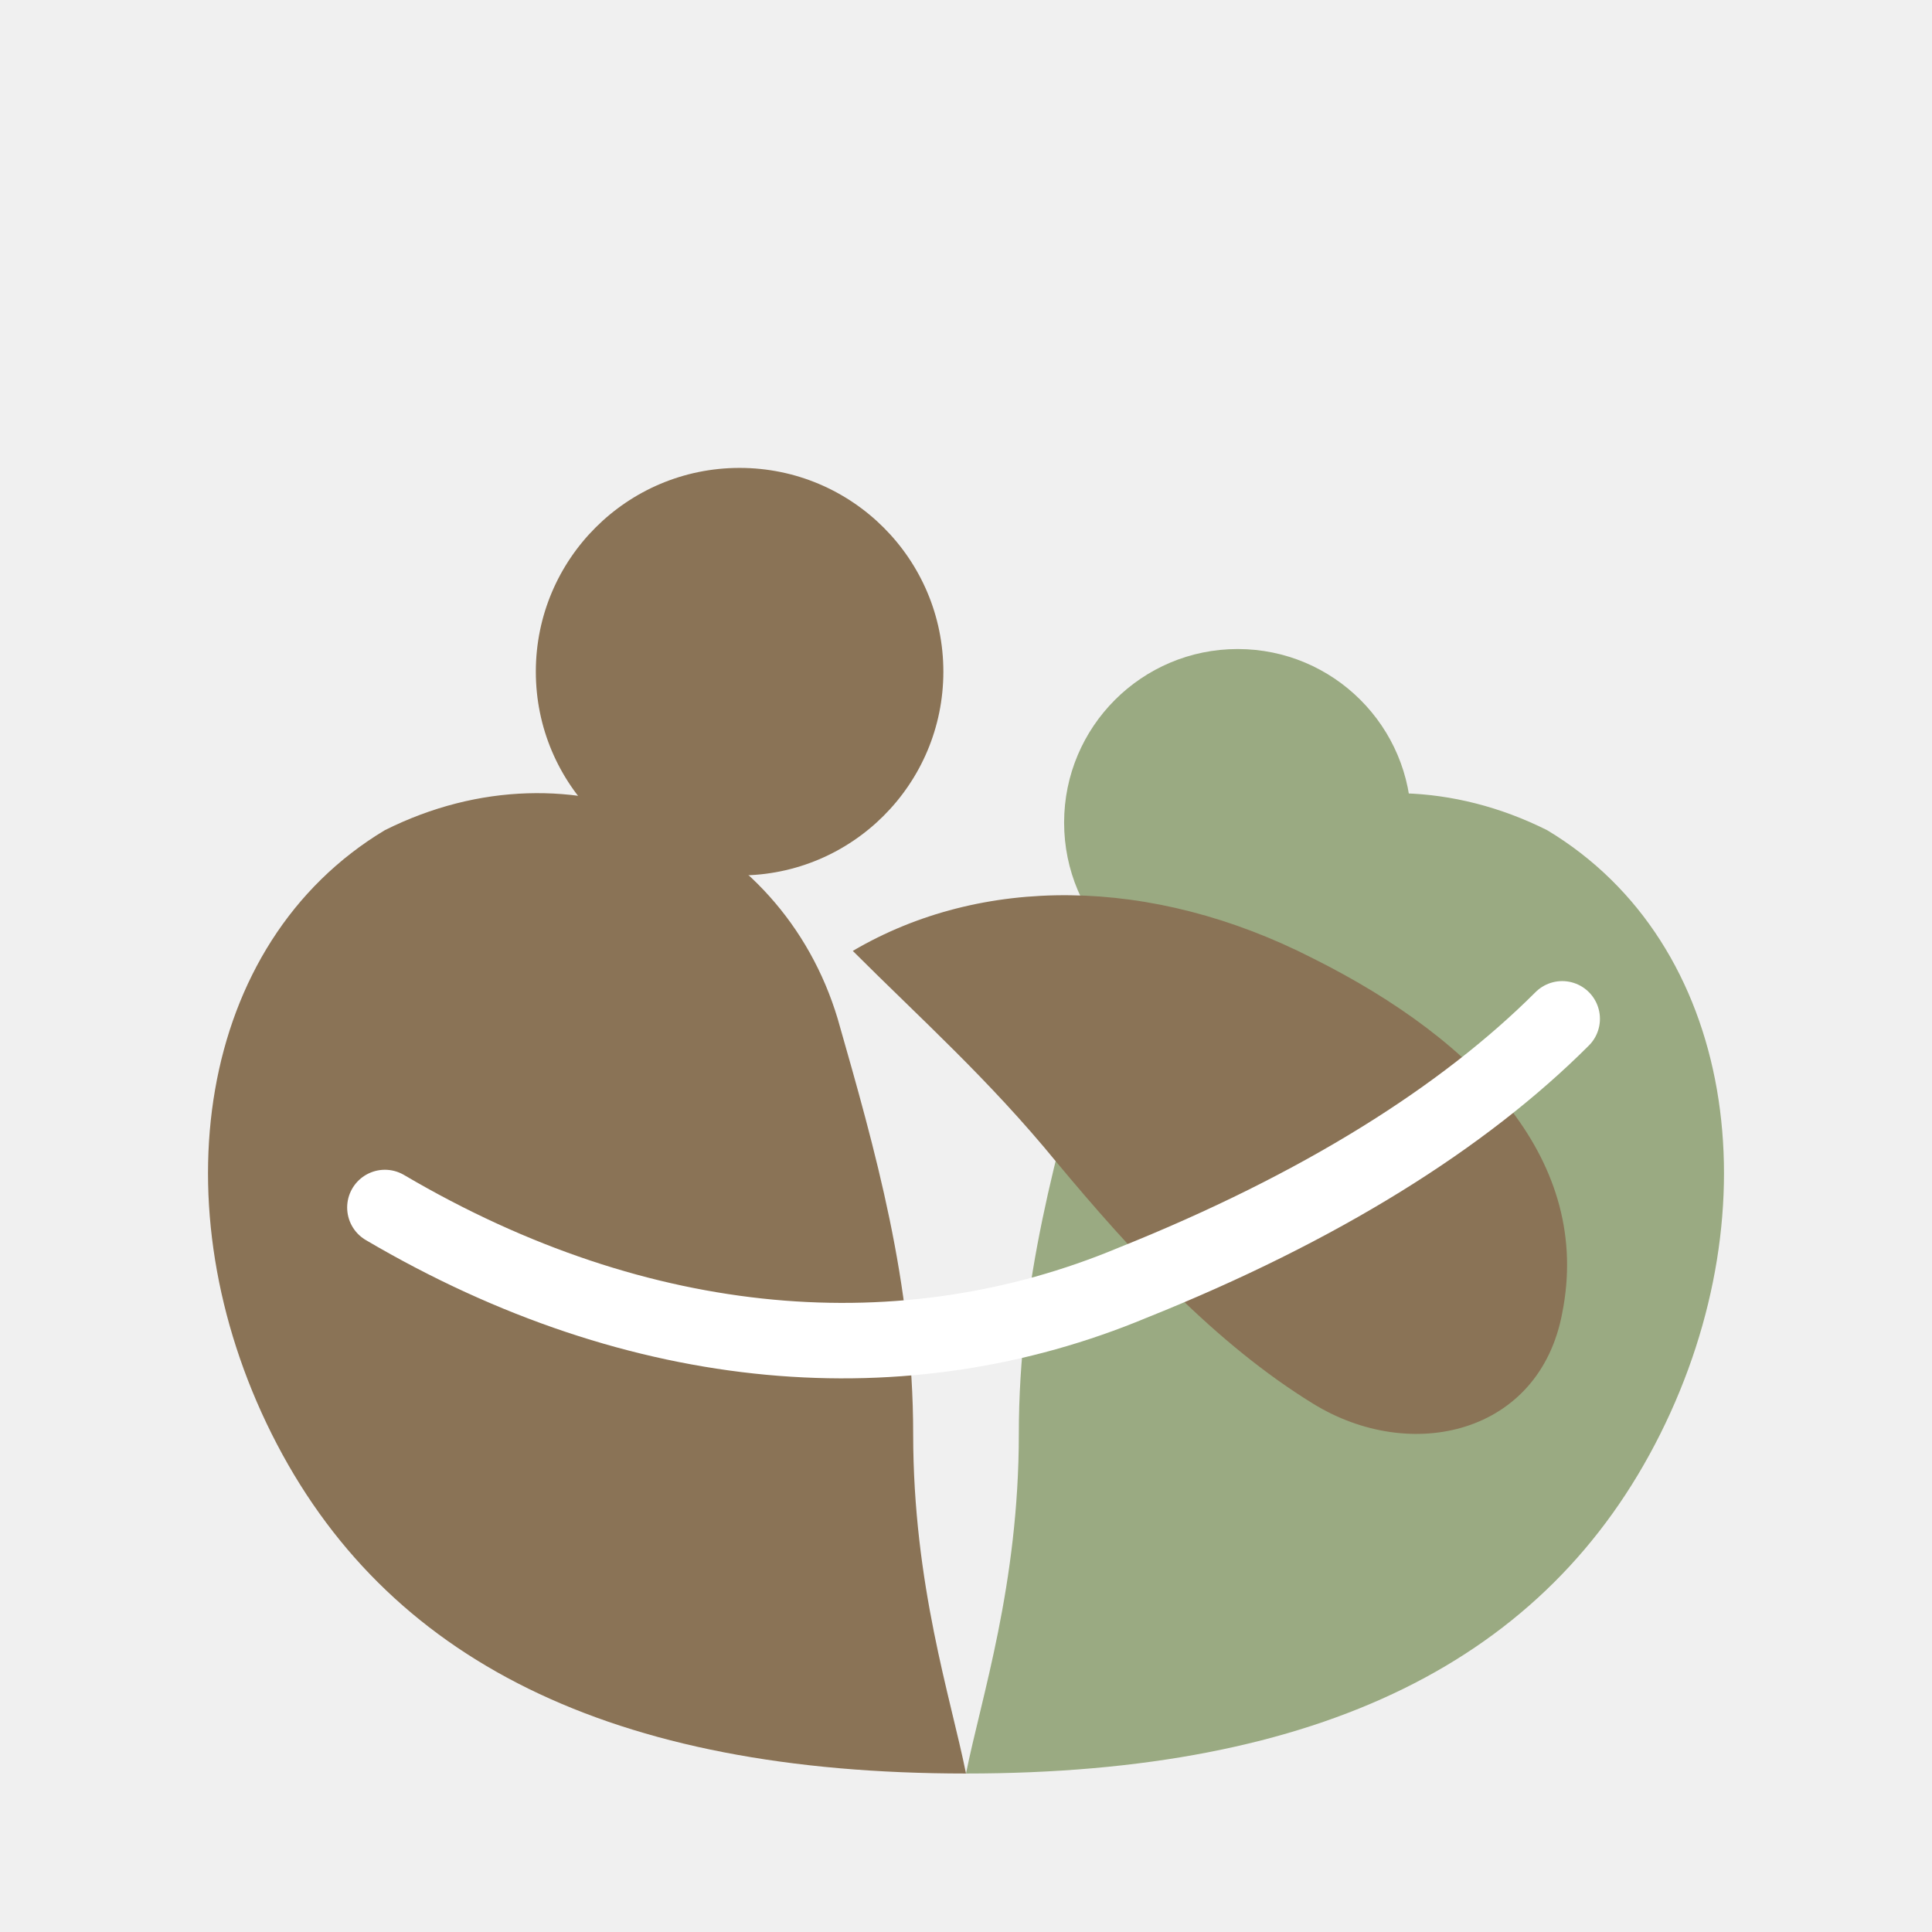
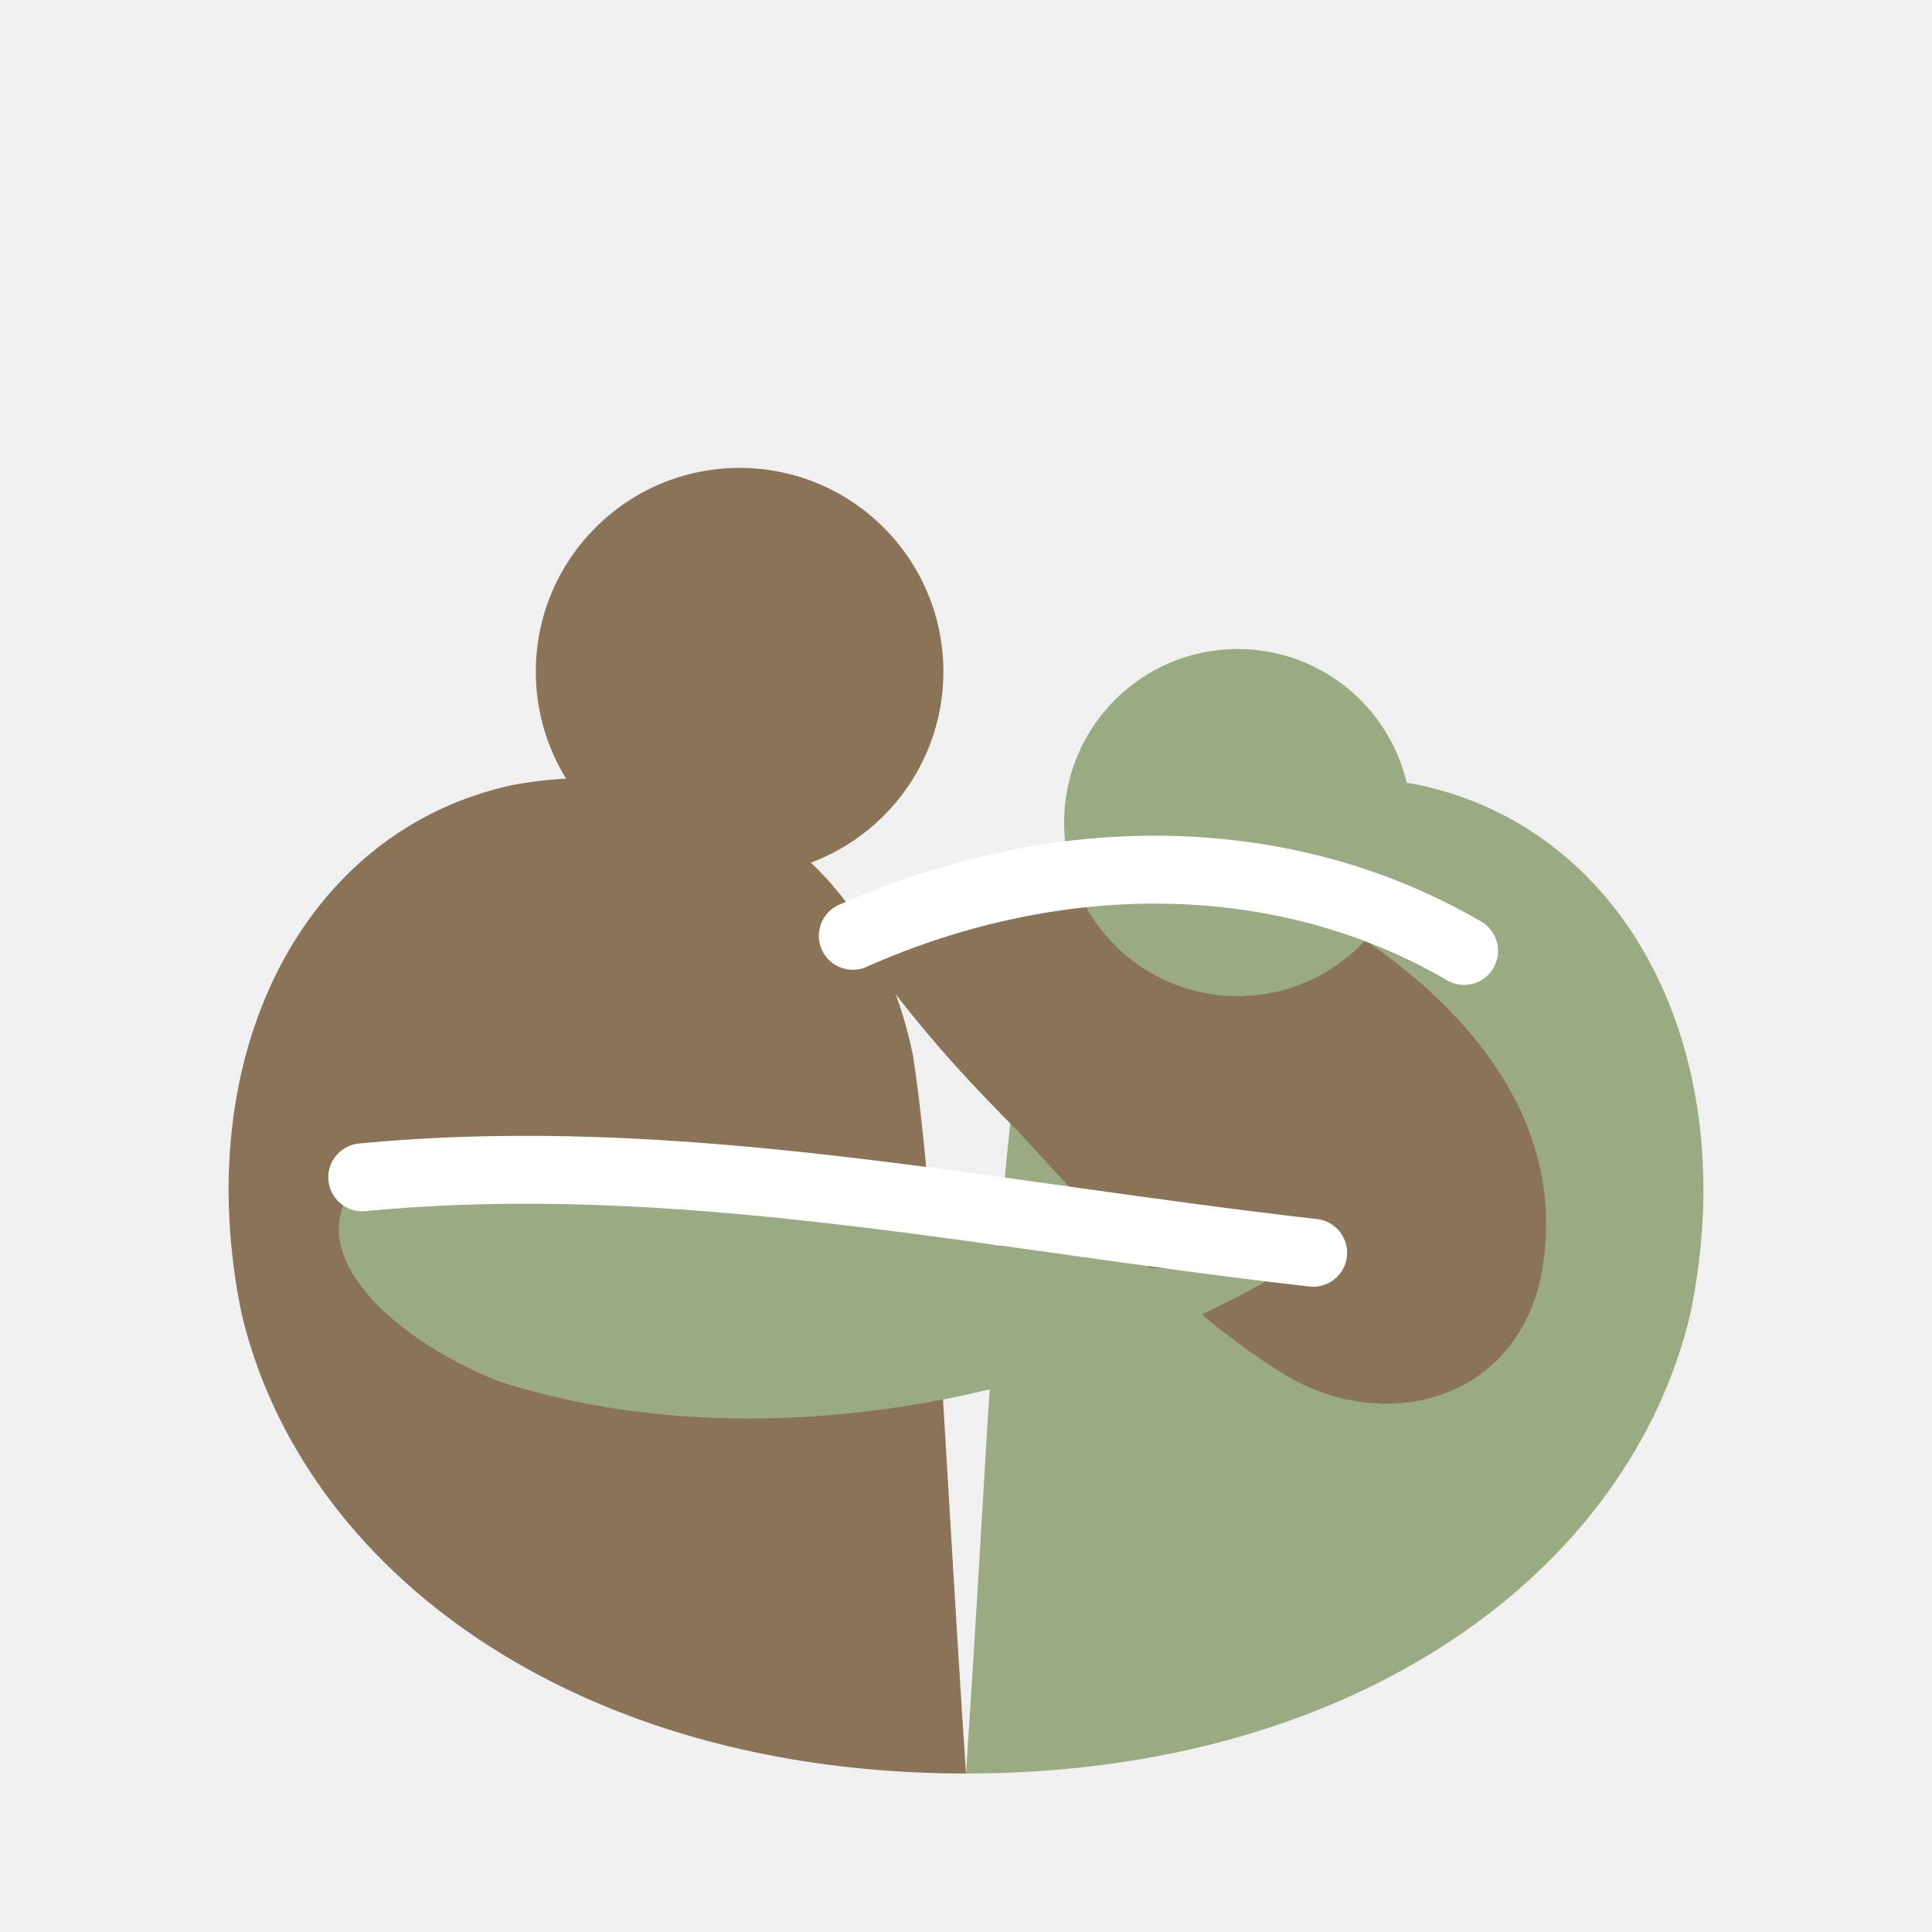
<svg xmlns="http://www.w3.org/2000/svg" width="512" height="512" viewBox="0 0 512 512" role="img" aria-label="Two people hugging and supporting each other">
-   <path d="       M 256 470       C 350 470, 410 440, 440 380       C 470 320, 460 250, 410 220       C 360 195, 305 220, 290 270       C 280 305, 270 340, 270 380       C 270 420, 260 450, 256 470       Z" fill="#9AAA82" />
+   <path d="       M 256 470       C 360 470, 432 416, 448 348       C 462 280, 432 220, 376 208       C 320 198, 280 230, 270 280       C 264 320, 262 380, 256 470 Z" fill="#9AAA82" />
+   <path d="       M 256 470       C 152 470, 80 416, 64 348       C 50 280, 80 220, 136 208       C 192 198, 232 230, 242 280       C 248 320, 250 380, 256 470 Z" fill="#8A7356" />
+   <path d="       M 226 248       C 270 220, 320 220, 360 248       C 396 272, 416 304, 408 340       C 400 372, 366 380, 340 364       C 314 348, 290 322, 270 300       C 252 282, 240 268, 226 248 Z" fill="#8A7356" />
+   <path d="       M 348 332       C 286 372, 200 388, 132 366       C 102 354, 78 330, 96 312       C 116 294, 168 302, 218 318       C 270 334, 320 342, 348 332 Z" fill="#9AAA82" />
+   <circle cx="196" cy="178" r="54" fill="#8A7356" />
  <circle cx="328" cy="218" r="46" fill="#9AAA82" />
-   <path d="       M 256 470       C 162 470, 102 440, 72 380       C 42 320, 52 250, 102 220       C 152 195, 207 220, 222 270       C 232 305, 242 340, 242 380       C 242 420, 252 450, 256 470 Z        M 226 252       C 260 232, 305 232, 348 254       C 392 276, 422 308, 414 348       C 408 380, 374 388, 348 372       C 322 356, 300 332, 280 308       C 262 286, 244 270, 226 252 Z" fill="#8A7356" />
-   <circle cx="196" cy="178" r="54" fill="#8A7356" />
-   <path d="       M 102 320       C 170 360, 240 365, 300 340       C 350 320, 388 296, 414 270" fill="none" stroke="#FFFFFF" stroke-width="20" stroke-linecap="round" />
+   <path d="M 226 248 C 280 224, 340 224, 388 252" fill="none" stroke="#FFFFFF" stroke-width="18" stroke-linecap="round" />
+   <path d="M 96 312 C 180 304, 260 322, 348 332" fill="none" stroke="#FFFFFF" stroke-width="18" stroke-linecap="round" />
</svg>
